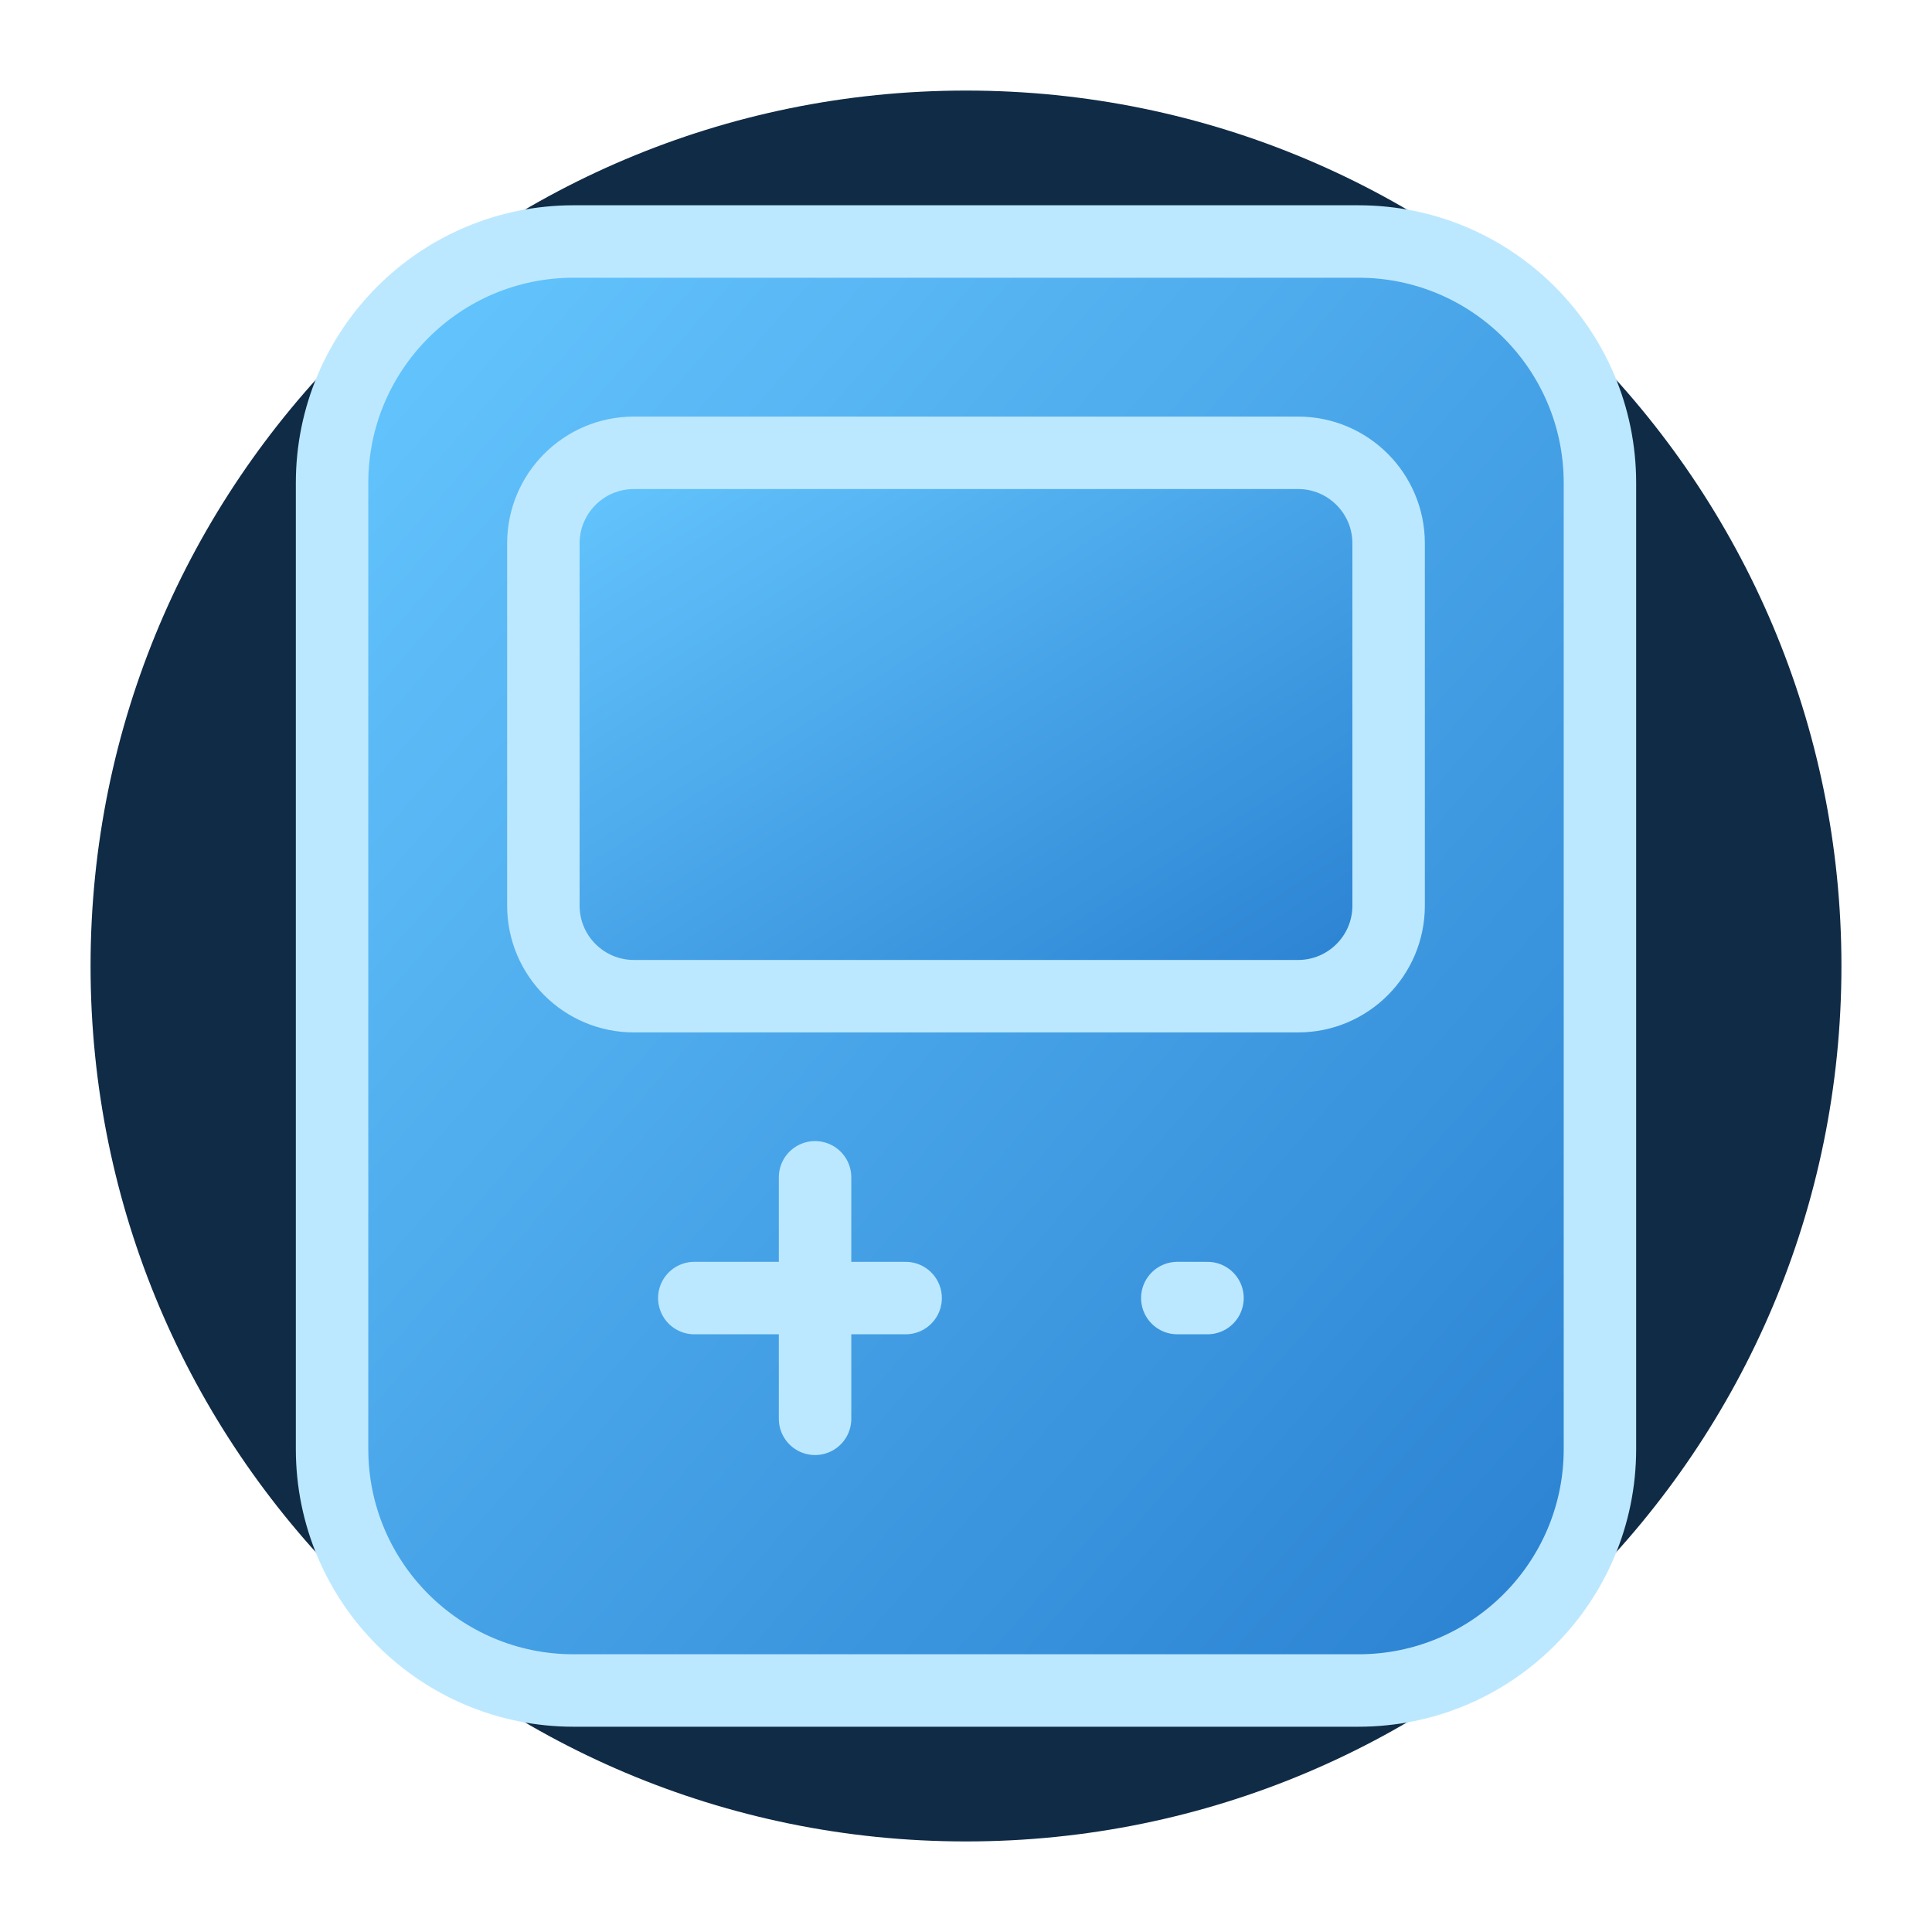
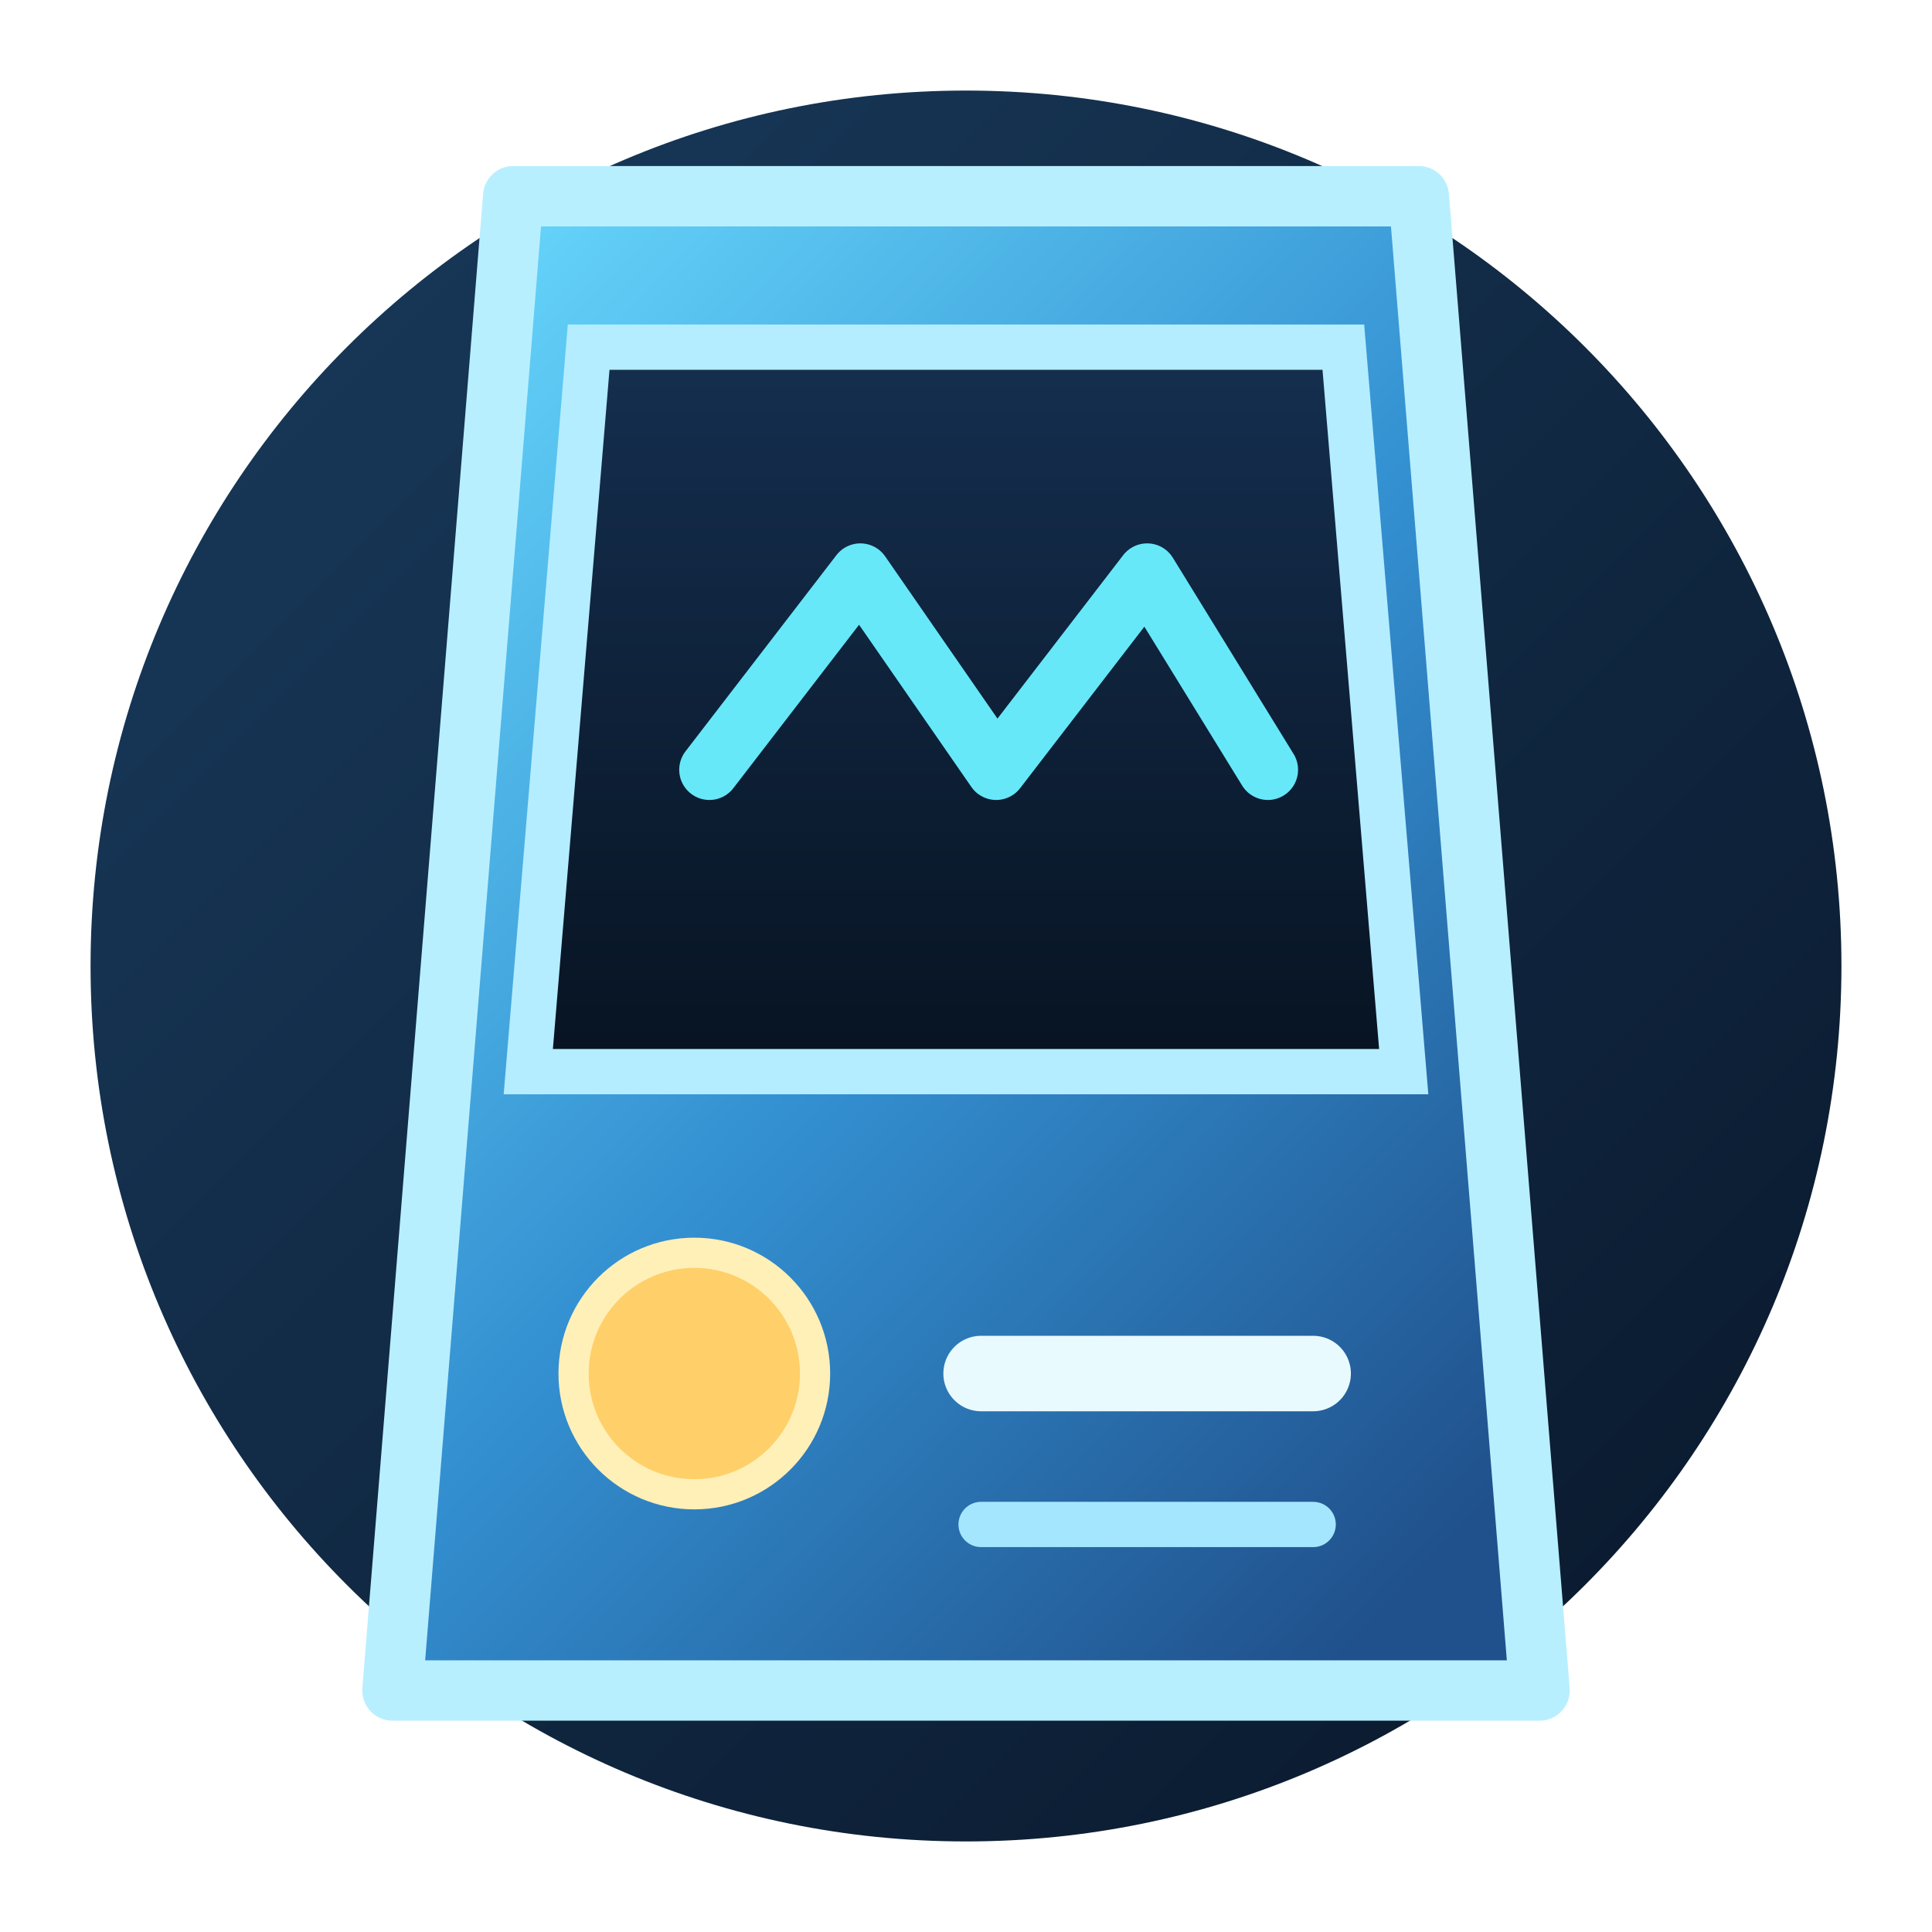
- <svg xmlns="http://www.w3.org/2000/svg" viewBox="0 0 64 64">
+ <svg xmlns="http://www.w3.org/2000/svg" viewBox="0 0 128 128">
  <defs>
-     <linearGradient id="g" x1="0" y1="0" x2="1" y2="1">
-       <stop stop-color="#67c8ff" />
-       <stop offset="1" stop-color="#287fd0" />
+     <linearGradient id="bg" x2="1" y2="1">
+       <stop stop-color="#193b5d" />
+       <stop offset="1" stop-color="#09172a" />
+     </linearGradient>
+     <linearGradient id="cab" x2=".8" y2="1">
+       <stop stop-color="#6bdcff" />
+       <stop offset=".55" stop-color="#338fd0" />
+       <stop offset="1" stop-color="#20518c" />
+     </linearGradient>
+     <linearGradient id="screen" x2="0" y2="1">
+       <stop stop-color="#152f50" />
+       <stop offset="1" stop-color="#071321" />
    </linearGradient>
  </defs>
-   <circle cx="32" cy="32" r="29" fill="#102b46" />
-   <g fill="url(#g)" stroke="#bce8ff" stroke-width="2.4" stroke-linecap="round" stroke-linejoin="round">
-     <rect x="11" y="8" width="42" height="48" rx="8" />
-     <rect x="18" y="15" width="28" height="18" rx="3" />
-     <path d="M23 43h7m-3-4v8m12-4h1" />
-   </g>
+   <circle cx="64" cy="64" r="58" fill="url(#bg)" />
+   <path d="M34 13h60l8 99H26z" fill="url(#cab)" stroke="#b8efff" stroke-width="4" stroke-linejoin="round" />
+   <path d="M39 23h50l4 48H35z" fill="url(#screen)" stroke="#b4edff" stroke-width="3" />
+   <path d="m47 51 10-13 9 13 10-13 8 13" fill="none" stroke="#67e8f9" stroke-width="4" stroke-linecap="round" stroke-linejoin="round" />
+   <circle cx="46" cy="91" r="8" fill="#ffcf69" stroke="#fff0b8" stroke-width="2" />
+   <path d="M65 91h22" stroke="#e9faff" stroke-width="5" stroke-linecap="round" />
+   <path d="M65 101h22" stroke="#a5e6ff" stroke-width="3" stroke-linecap="round" />
</svg>
